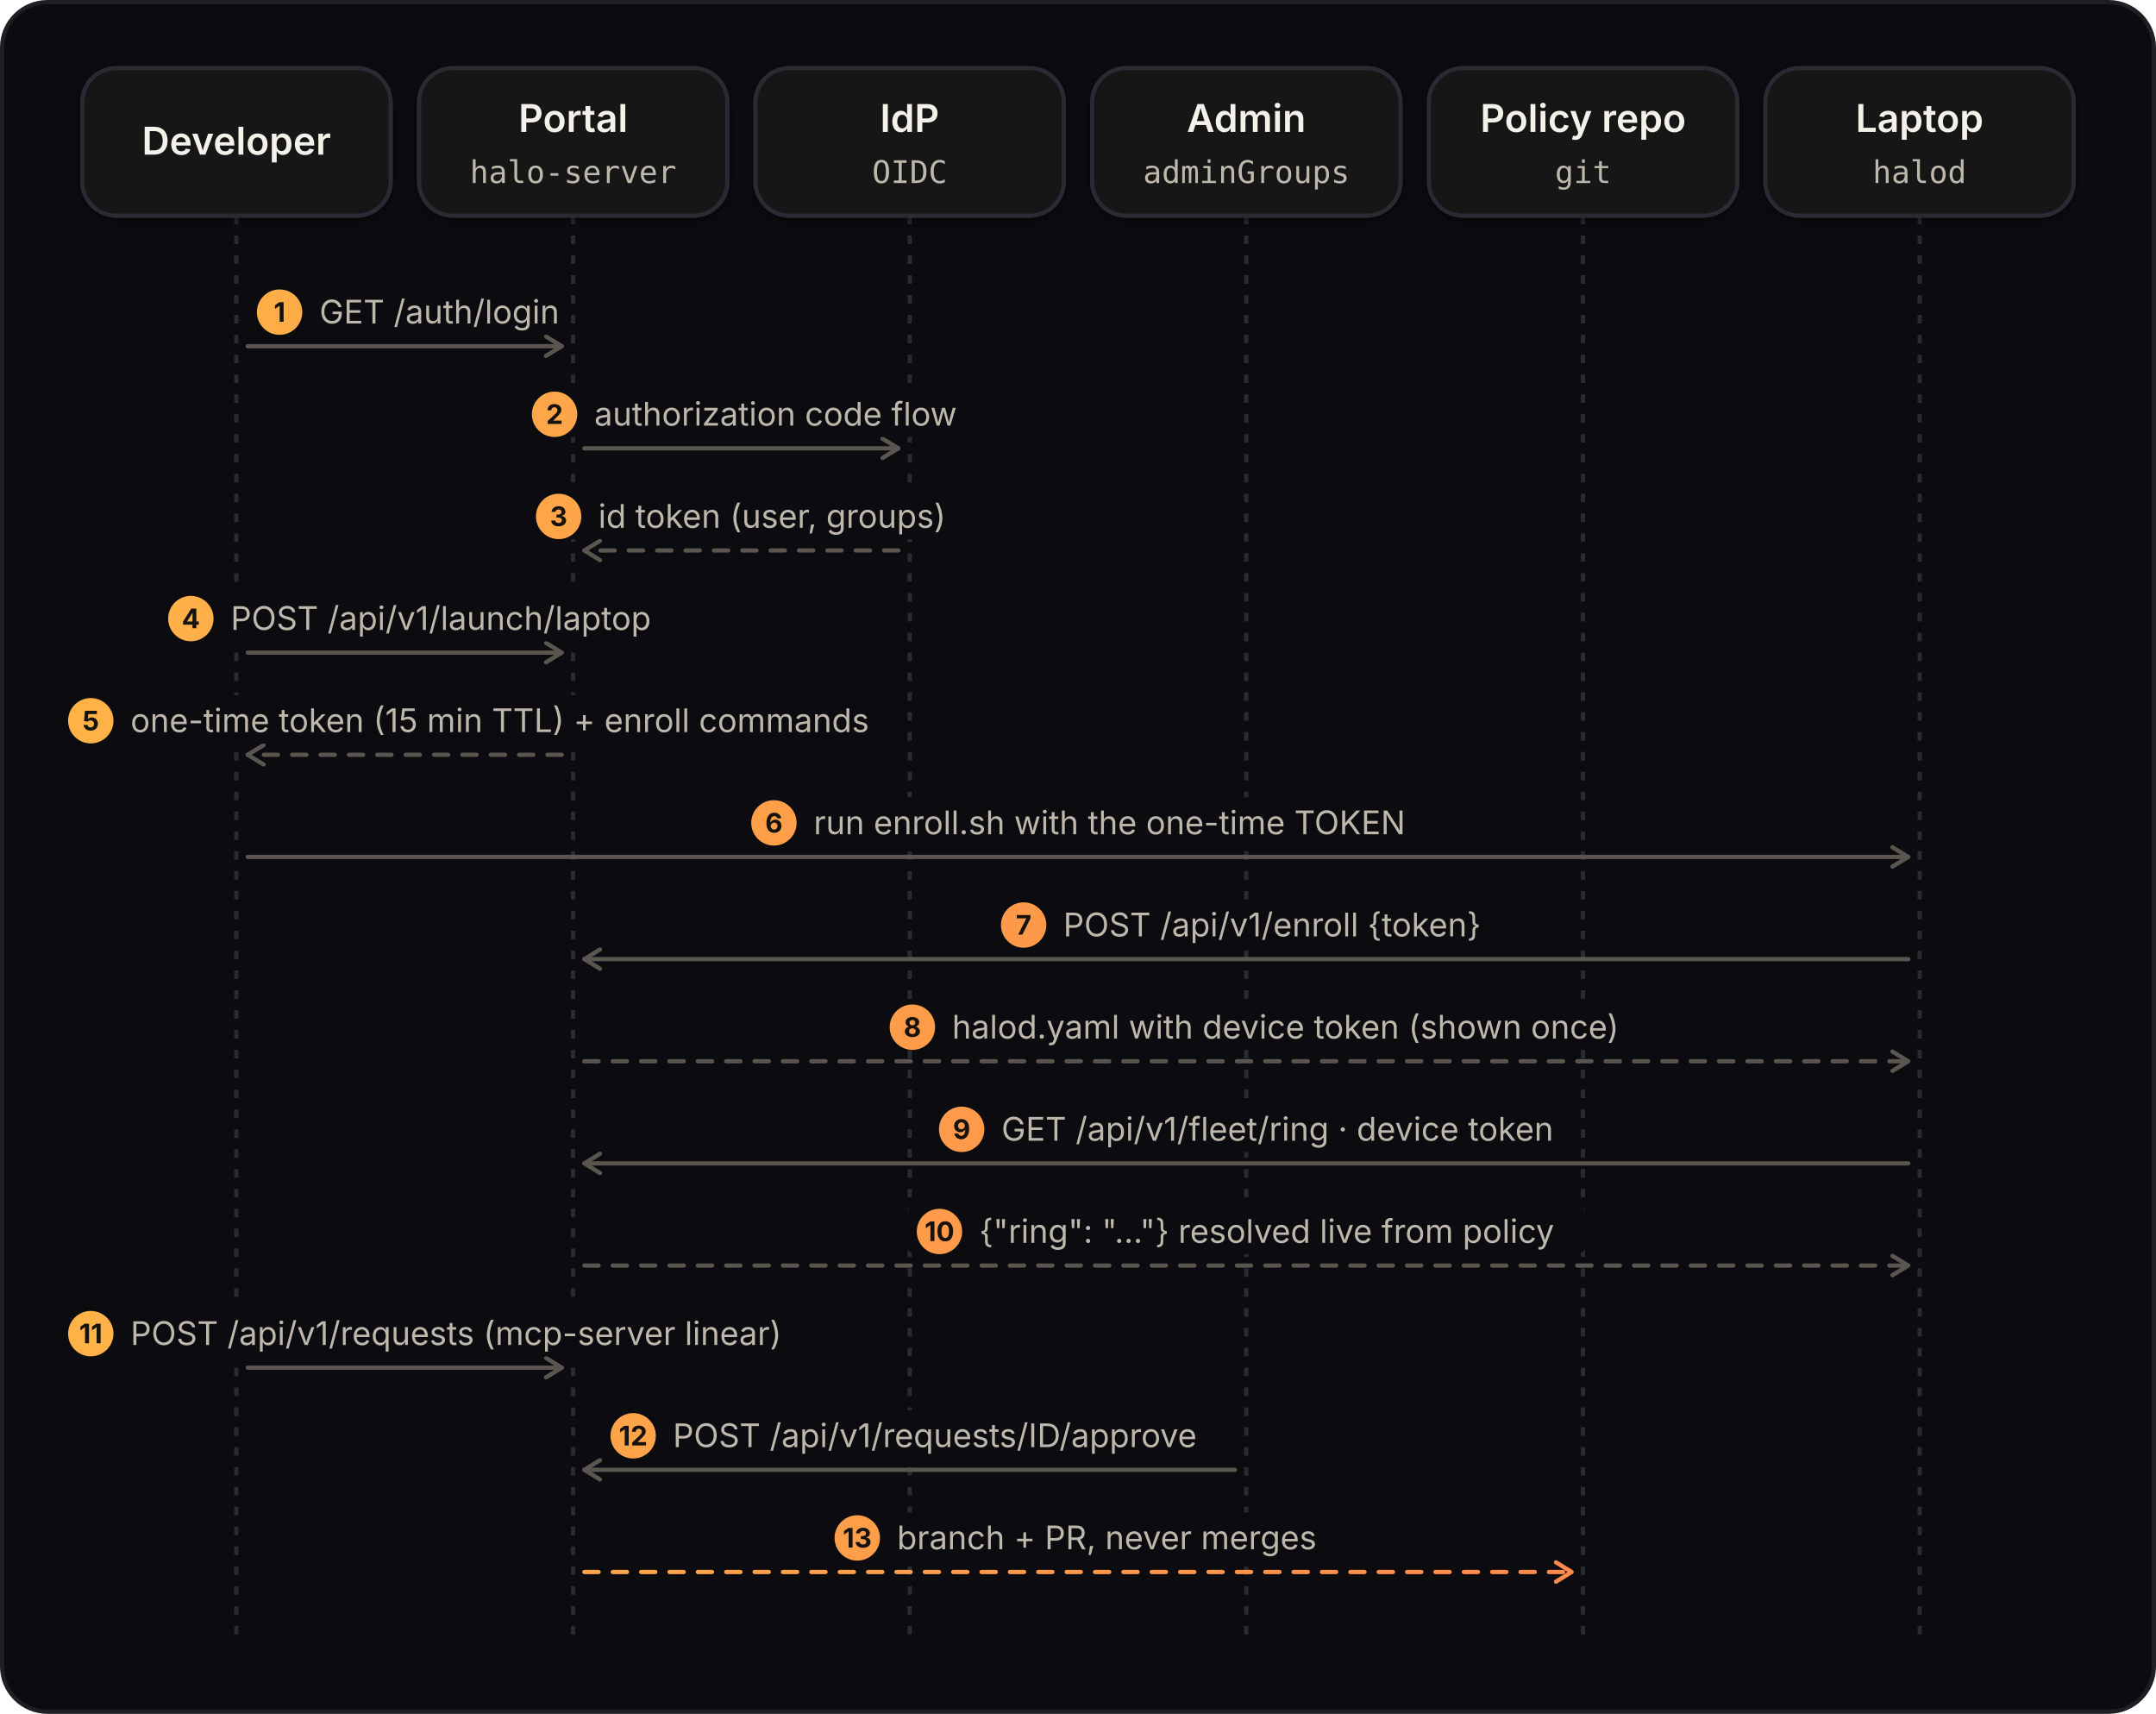
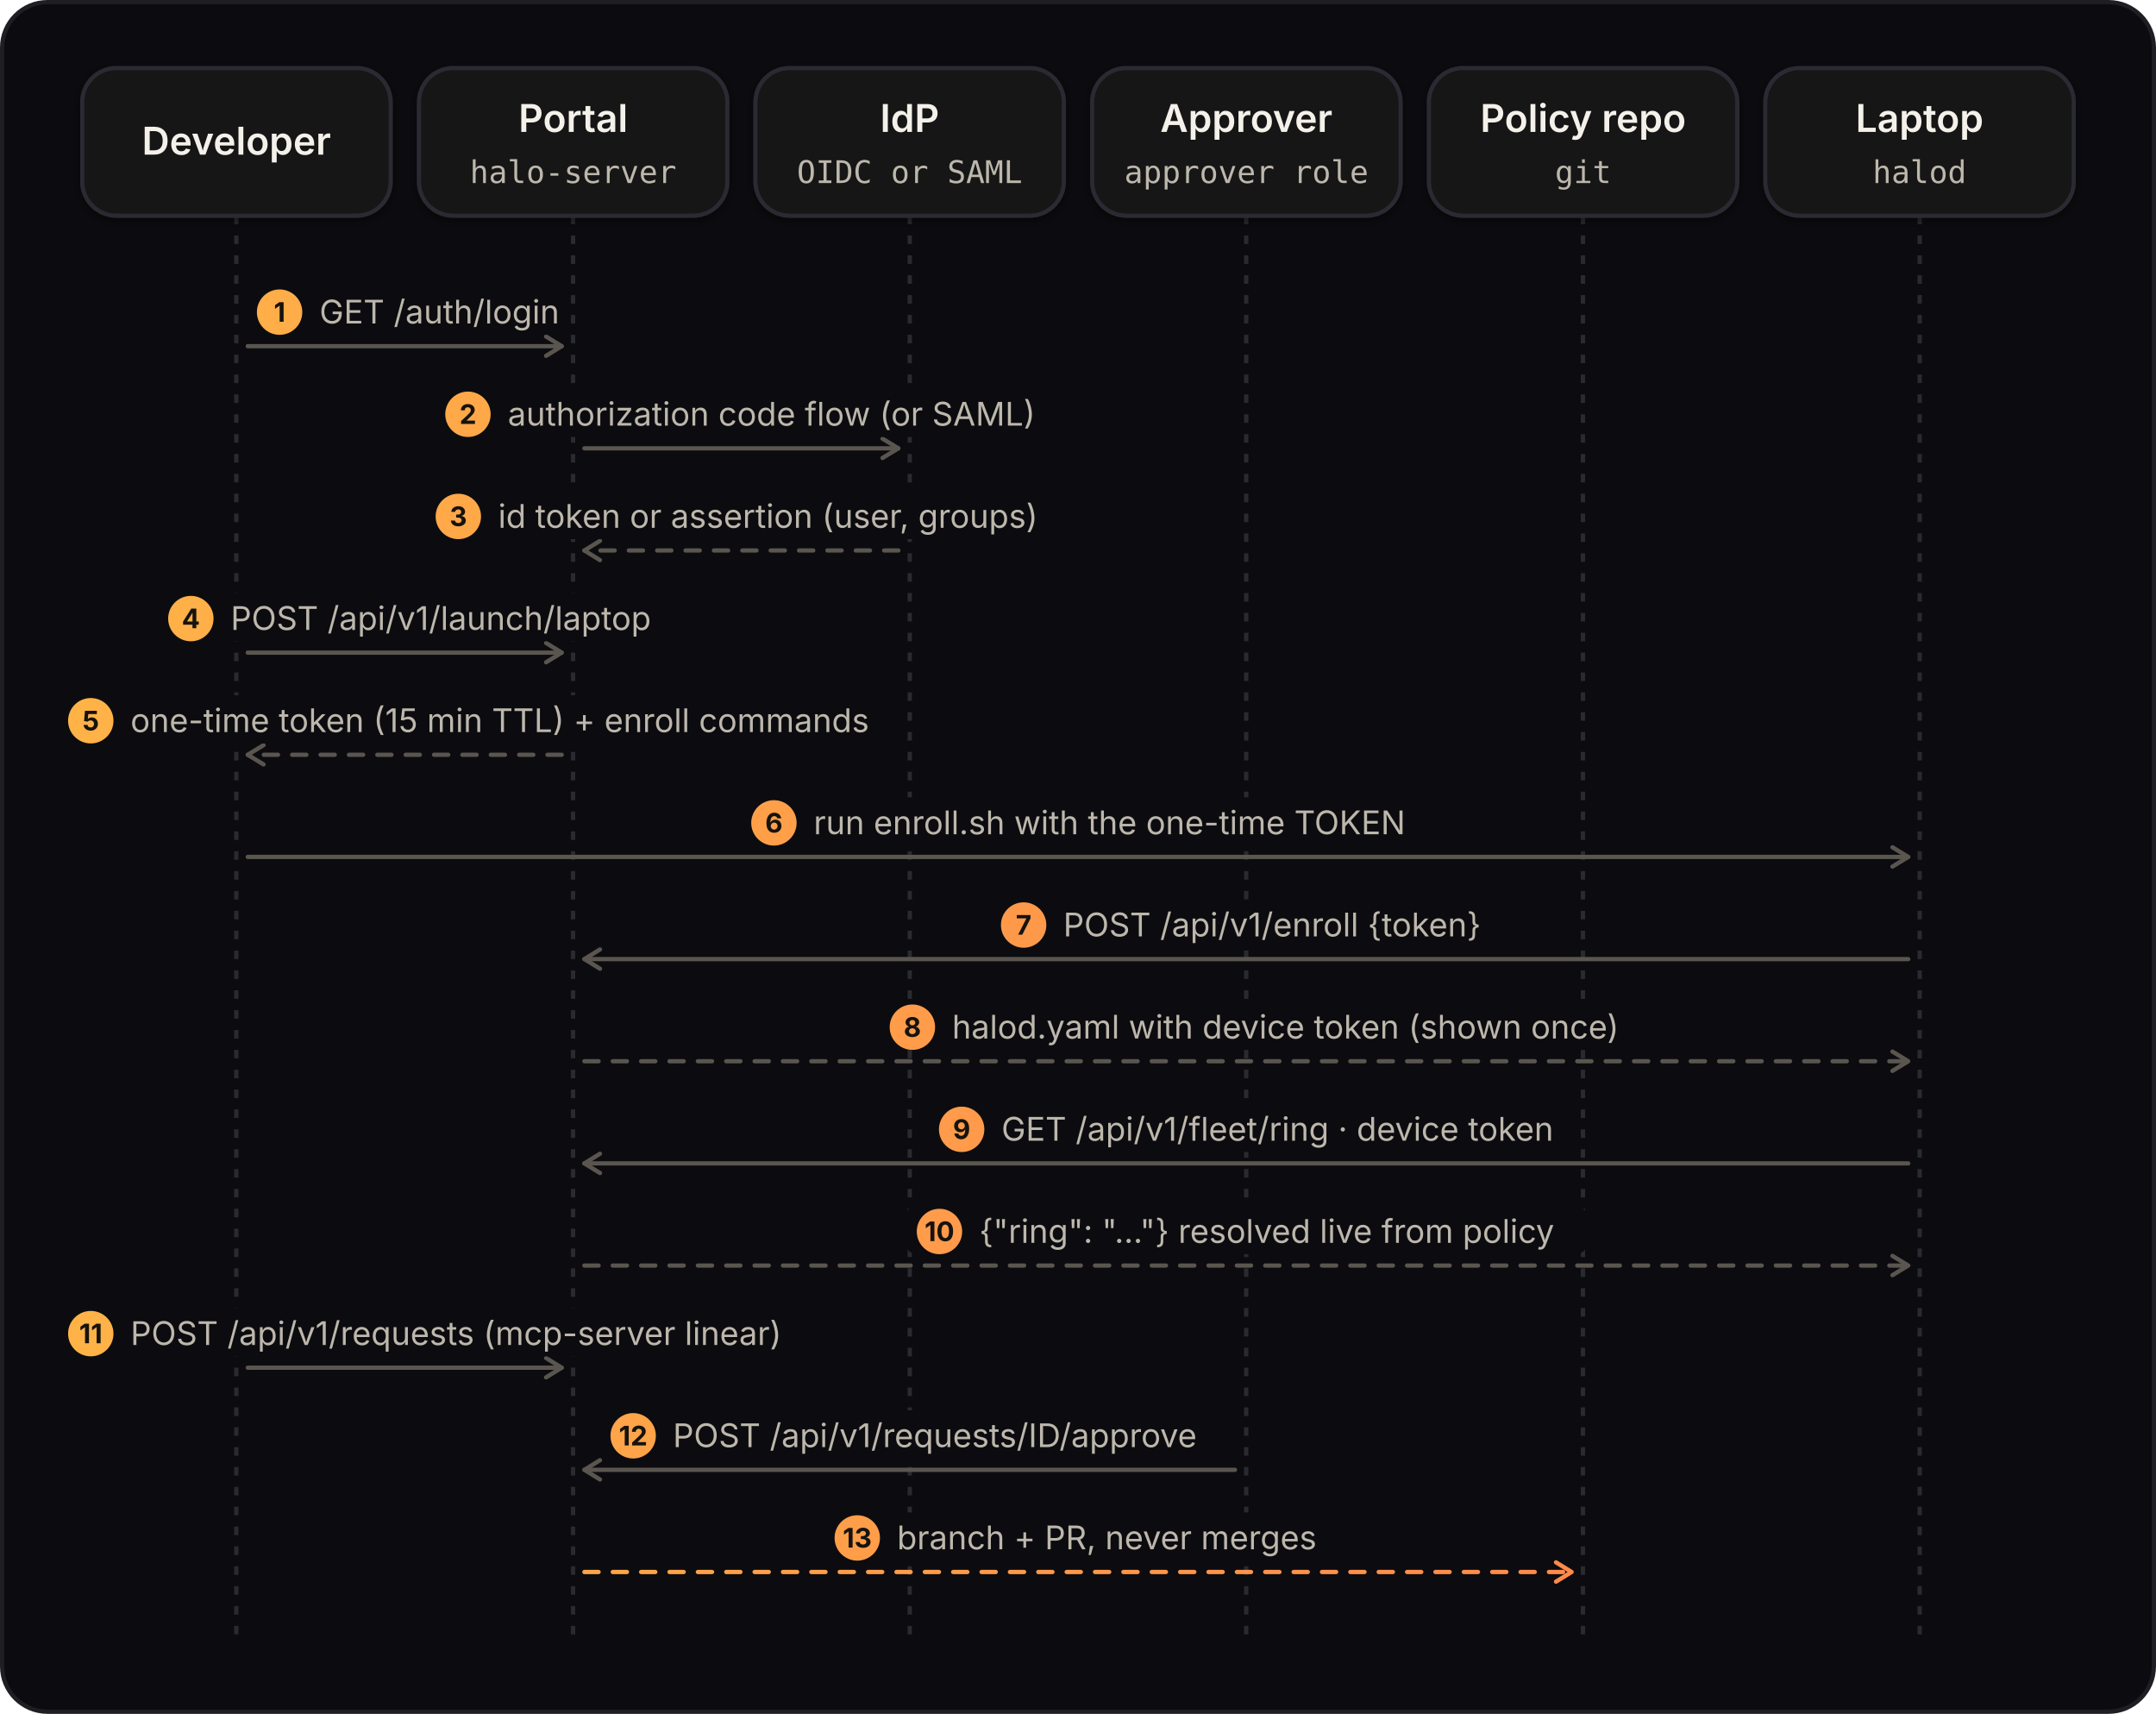
<svg xmlns="http://www.w3.org/2000/svg" viewBox="0 0 760 604" width="760" height="604" role="img" aria-labelledby="t d" font-family="ui-sans-serif,-apple-system,Inter,'Segoe UI',sans-serif">
  <style>
.cv{fill:#0c0c10;stroke:#1e1e24;stroke-width:1.5}
.card{fill:#121217;stroke:#2a2a31;stroke-width:1.5}
.soft{fill:url(#gs)}
.ring{fill:none;stroke:url(#ga);stroke-width:1.5}
.dcard{fill:#2a1414;stroke:#ff7a7a;stroke-width:1.5}
.ghost{fill:none;stroke:#5a564f;stroke-width:1.5;stroke-dasharray:4 4}
.zone{fill:#0f0f14;stroke:#24242b;stroke-width:1.5}
.chip{fill:#1a1a20;stroke:#2a2a31;stroke-width:1}
text{font-family:ui-sans-serif,-apple-system,Inter,'Segoe UI',sans-serif}
.t{font-size:13.5px;font-weight:600;fill:#f4f1ea}
.tm{font:600 12.5px ui-monospace,'SF Mono','JetBrains Mono',Menlo,Consolas,monospace;fill:#f4f1ea}
.td{fill:#ff7a7a}
.s{font-size:12px;fill:#bdb7ac}
.m{font:11px ui-monospace,'SF Mono','JetBrains Mono',Menlo,Consolas,monospace;fill:#bdb7ac}
.xs{font-size:10.5px;font-weight:500;fill:#9a958b}
.xm{font-family:ui-monospace,'SF Mono','JetBrains Mono',Menlo,Consolas,monospace;font-weight:400}
.xa{fill:url(#ga);font-weight:600}
.xd{fill:#ff7a7a;font-weight:600}
.xw{fill:#16130f;font-weight:600}
.k{font-size:10.5px;font-weight:600;letter-spacing:.08em;fill:#9a958b}
.ka{fill:url(#ga)}
.h1{font-size:42px;font-weight:700;letter-spacing:-.02em;fill:#f4f1ea}
.ln,.la,.ld,.lm{fill:none;stroke-width:1.5;stroke-linecap:round;stroke-linejoin:round}
.ln{stroke:#5a564f}.la{stroke:url(#ga)}.ld{stroke:#ff7a7a}.lm{stroke:#2a2a31}
.lane{stroke:#2a2a31;stroke-width:1.5;stroke-dasharray:3 4}
.dash{stroke-dasharray:5 5}
.dl{fill:#5a564f}.da{fill:url(#ga)}.dd{fill:#ff7a7a}
.pl{fill:#0c0c10}.pa{fill:#0c0c10;stroke:url(#ga);stroke-width:1}
.pd{fill:#2a1414;stroke:#ff7a7a;stroke-width:1}.ps{fill:url(#ga)}
.fa{fill:url(#ga)}.fs{fill:url(#gs)}.fm{fill:#1a1a20}.fd{fill:#ff7a7a}.ft{fill:#f4f1ea}
.bdg{fill:url(#ga)}.bn{font-size:9.5px;font-weight:700;fill:#16130f}
.ic{fill:none;stroke:url(#ga);stroke-width:1.75;stroke-linecap:round;stroke-linejoin:round}
.pkt{fill:url(#ga)}
.grow{transform-box:fill-box;transform-origin:left;animation:grow 4.8s cubic-bezier(.6,0,.2,1) infinite}
@keyframes grow{0%{transform:scaleX(.08)}25%{transform:scaleX(.3)}50%{transform:scaleX(.55)}75%,100%{transform:scaleX(1)}}
.flow{stroke-dasharray:4 6;animation:flow 1.1s linear infinite}
@keyframes flow{to{stroke-dashoffset:-20}}
.blink{animation:blink 3.2s ease-in-out infinite}
@keyframes blink{0%,100%{opacity:.18}35%,65%{opacity:1}}
.pulse{transform-box:fill-box;transform-origin:center;animation:pulse 2.8s ease-out infinite}
@keyframes pulse{0%{opacity:.55;transform:scale(.6)}100%{opacity:0;transform:scale(1.5)}}
@media (prefers-reduced-motion:reduce){.flow,.blink,.pulse,.grow{animation:none}.blink{opacity:1}.pulse,.pkt{display:none}}
</style>
  <defs>
    <linearGradient id="ga" gradientUnits="userSpaceOnUse" x1="0" y1="0" x2="760" y2="0">
      <stop offset="0" stop-color="#ffb547" />
      <stop offset="1" stop-color="#ff7a4d" />
    </linearGradient>
    <linearGradient id="gs" gradientUnits="userSpaceOnUse" x1="0" y1="0" x2="760" y2="0">
      <stop offset="0" stop-color="#ffb547" stop-opacity="0.12" />
      <stop offset="1" stop-color="#ff7a4d" stop-opacity="0.12" />
    </linearGradient>
    <filter id="sh" x="-10%" y="-10%" width="120%" height="140%">
      <feDropShadow dx="0" dy="1" stdDeviation="1.6" flood-color="#000000" flood-opacity="0.5" />
    </filter>
  </defs>
  <rect class="cv" x=".75" y=".75" width="758.5" height="602.5" rx="16" />
  <path class="lane" d="M83.3 76V580" />
  <rect class="card" x="29.0" y="24" width="108.7" height="52" rx="12" filter="url(#sh)" />
  <text class="t" x="83.35" y="54.5" text-anchor="middle">Developer</text>
  <path class="lane" d="M202.0 76V580" />
  <rect class="card" x="147.7" y="24" width="108.7" height="52" rx="12" filter="url(#sh)" />
  <text class="t" x="202.05" y="46.5" text-anchor="middle">Portal</text>
  <text class="m" x="202.05" y="64.5" text-anchor="middle">halo-server</text>
  <path class="lane" d="M320.7 76V580" />
  <rect class="card" x="266.3" y="24" width="108.7" height="52" rx="12" filter="url(#sh)" />
  <text class="t" x="320.65" y="46.5" text-anchor="middle">IdP</text>
-   <text class="m" x="320.65" y="64.5" text-anchor="middle">OIDC</text>
+   <text class="m" x="320.65" y="64.5" text-anchor="middle">OIDC or SAML</text>
  <path class="lane" d="M439.3 76V580" />
  <rect class="card" x="385.0" y="24" width="108.7" height="52" rx="12" filter="url(#sh)" />
-   <text class="t" x="439.35" y="46.5" text-anchor="middle">Admin</text>
-   <text class="m" x="439.35" y="64.5" text-anchor="middle">adminGroups</text>
+   <text class="t" x="439.35" y="46.5" text-anchor="middle">Approver</text>
+   <text class="m" x="439.35" y="64.5" text-anchor="middle">approver role</text>
  <path class="lane" d="M558.0 76V580" />
  <rect class="card" x="503.7" y="24" width="108.7" height="52" rx="12" filter="url(#sh)" />
  <text class="t" x="558.05" y="46.5" text-anchor="middle">Policy repo</text>
  <text class="m" x="558.05" y="64.5" text-anchor="middle">git</text>
  <path class="lane" d="M676.7 76V580" />
  <rect class="card" x="622.3" y="24" width="108.7" height="52" rx="12" filter="url(#sh)" />
  <text class="t" x="676.65" y="46.5" text-anchor="middle">Laptop</text>
  <text class="m" x="676.65" y="64.5" text-anchor="middle">halod</text>
  <path class="ln" d="M87.333 122L198 122" />
  <path class="ln hd" d="M192.5 125.4L198 122L192.5 118.6" />
  <rect class="pl" x="86.6" y="101" width="112.2" height="17" rx="4" />
  <circle class="bdg" cx="98.554" cy="110" r="8" />
  <text class="bn" x="98.554" y="113.4" text-anchor="middle">1</text>
  <text class="s" x="112.6" y="114" style="font-size:11.5px">GET /auth/login</text>
  <path class="ln" d="M206 158L316.667 158" />
  <path class="ln hd" d="M311.1 161.4L316.667 158L311.1 154.6" />
-   <rect class="pl" x="183.5" y="137" width="155.7" height="17" rx="4" />
-   <circle class="bdg" cx="195.486" cy="146" r="8" />
-   <text class="bn" x="195.486" y="149.4" text-anchor="middle">2</text>
-   <text class="s" x="209.5" y="150" style="font-size:11.5px">authorization code flow</text>
+   <rect class="pl" x="153.0" y="137" width="216.8" height="17" rx="4" />
+   <circle class="bdg" cx="164.953" cy="146" r="8" />
+   <text class="bn" x="164.953" y="149.4" text-anchor="middle">2</text>
+   <text class="s" x="179.0" y="150" style="font-size:11.5px">authorization code flow (or SAML)</text>
  <path class="ln dash" d="M316.667 194L206 194" />
  <path class="ln hd" d="M211.5 190.6L206 194L211.5 197.4" />
-   <rect class="pl" x="184.9" y="173" width="152.8" height="17" rx="4" />
-   <circle class="bdg" cx="196.923" cy="182" r="8" />
-   <text class="bn" x="196.923" y="185.4" text-anchor="middle">3</text>
-   <text class="s" x="210.9" y="186" style="font-size:11.5px">id token (user, groups)</text>
+   <rect class="pl" x="149.6" y="173" width="223.5" height="17" rx="4" />
+   <circle class="bdg" cx="161.561" cy="182" r="8" />
+   <text class="bn" x="161.561" y="185.4" text-anchor="middle">3</text>
+   <text class="s" x="175.6" y="186" style="font-size:11.5px">id token or assertion (user, groups)</text>
  <path class="ln" d="M87.333 230L198 230" />
  <path class="ln hd" d="M192.5 233.4L198 230L192.5 226.6" />
  <rect class="pl" x="55.3" y="209" width="174.8" height="17" rx="4" />
  <circle class="bdg" cx="67.274" cy="218" r="8" />
  <text class="bn" x="67.274" y="221.4" text-anchor="middle">4</text>
  <text class="s" x="81.3" y="222" style="font-size:11.5px">POST /api/v1/launch/laptop</text>
  <path class="ln dash" d="M198 266L87.333 266" />
  <path class="ln hd" d="M92.9 262.6L87.333 266L92.9 269.4" />
  <rect class="pl" x="20.0" y="245" width="289.6" height="17" rx="4" />
  <circle class="bdg" cx="32.0" cy="254" r="8" />
  <text class="bn" x="32.0" y="257.4" text-anchor="middle">5</text>
  <text class="s" x="46.0" y="258" style="font-size:11.5px">one-time token (15 min TTL) + enroll commands</text>
  <path class="ln" d="M87.333 302L672.667 302" />
  <path class="ln hd" d="M667.1 305.4L672.667 302L667.1 298.6" />
  <rect class="pl" x="260.8" y="281" width="238.4" height="17" rx="4" />
  <circle class="bdg" cx="272.81" cy="290" r="8" />
  <text class="bn" x="272.81" y="293.4" text-anchor="middle">6</text>
  <text class="s" x="286.8" y="294" style="font-size:11.5px">run enroll.sh with the one-time TOKEN</text>
  <path class="ln" d="M672.667 338L206 338" />
  <path class="ln hd" d="M211.5 334.6L206 338L211.5 341.4" />
  <rect class="pl" x="348.8" y="317" width="181.0" height="17" rx="4" />
  <circle class="bdg" cx="360.836" cy="326" r="8" />
  <text class="bn" x="360.836" y="329.4" text-anchor="middle">7</text>
  <text class="s" x="374.8" y="330" style="font-size:11.5px">POST /api/v1/enroll {token}</text>
  <path class="ln dash" d="M206 374L672.667 374" />
  <path class="ln hd" d="M667.1 377.4L672.667 374L667.1 370.6" />
  <rect class="pl" x="309.6" y="353" width="259.4" height="17" rx="4" />
  <circle class="bdg" cx="321.621" cy="362" r="8" />
  <text class="bn" x="321.621" y="365.4" text-anchor="middle">8</text>
  <text class="s" x="335.6" y="366" style="font-size:11.5px">halod.yaml with device token (shown once)</text>
  <path class="ln" d="M672.667 410L206 410" />
  <path class="ln hd" d="M211.5 406.6L206 410L211.5 413.4" />
  <rect class="pl" x="327.0" y="389" width="224.7" height="17" rx="4" />
  <circle class="bdg" cx="338.986" cy="398" r="8" />
  <text class="bn" x="338.986" y="401.4" text-anchor="middle">9</text>
  <text class="s" x="353.0" y="402" style="font-size:11.5px">GET /api/v1/fleet/ring · device token</text>
  <path class="ln dash" d="M206 446L672.667 446" />
  <path class="ln hd" d="M667.1 449.4L672.667 446L667.1 442.6" />
  <rect class="pl" x="319.2" y="425" width="240.3" height="17" rx="4" />
  <circle class="bdg" cx="331.166" cy="434" r="8" />
  <text class="bn" x="331.166" y="437.4" text-anchor="middle">10</text>
  <text class="s" x="345.2" y="438" style="font-size:11.5px">{"ring": "…"} resolved live from policy</text>
  <path class="ln" d="M87.333 482L198 482" />
  <path class="ln hd" d="M192.5 485.4L198 482L192.5 478.6" />
  <rect class="pl" x="20.0" y="461" width="262.4" height="17" rx="4" />
  <circle class="bdg" cx="32.0" cy="470" r="8" />
  <text class="bn" x="32.0" y="473.4" text-anchor="middle">11</text>
  <text class="s" x="46.0" y="474" style="font-size:11.5px">POST /api/v1/requests (mcp-server linear)</text>
  <path class="ln" d="M435.333 518L206 518" />
  <path class="ln hd" d="M211.5 514.6L206 518L211.5 521.4" />
  <rect class="pl" x="211.2" y="497" width="218.9" height="17" rx="4" />
  <circle class="bdg" cx="223.194" cy="506" r="8" />
  <text class="bn" x="223.194" y="509.4" text-anchor="middle">12</text>
  <text class="s" x="237.2" y="510" style="font-size:11.5px">POST /api/v1/requests/ID/approve</text>
  <path class="la dash" d="M206 554L554 554" />
  <path class="la hd" d="M548.5 557.4L554 554L548.5 550.6" />
  <rect class="pl" x="290.2" y="533" width="179.6" height="17" rx="4" />
  <circle class="bdg" cx="302.193" cy="542" r="8" />
  <text class="bn" x="302.193" y="545.4" text-anchor="middle">13</text>
  <text class="s" x="316.2" y="546" style="font-size:11.5px">branch + PR, never merges</text>
</svg>
